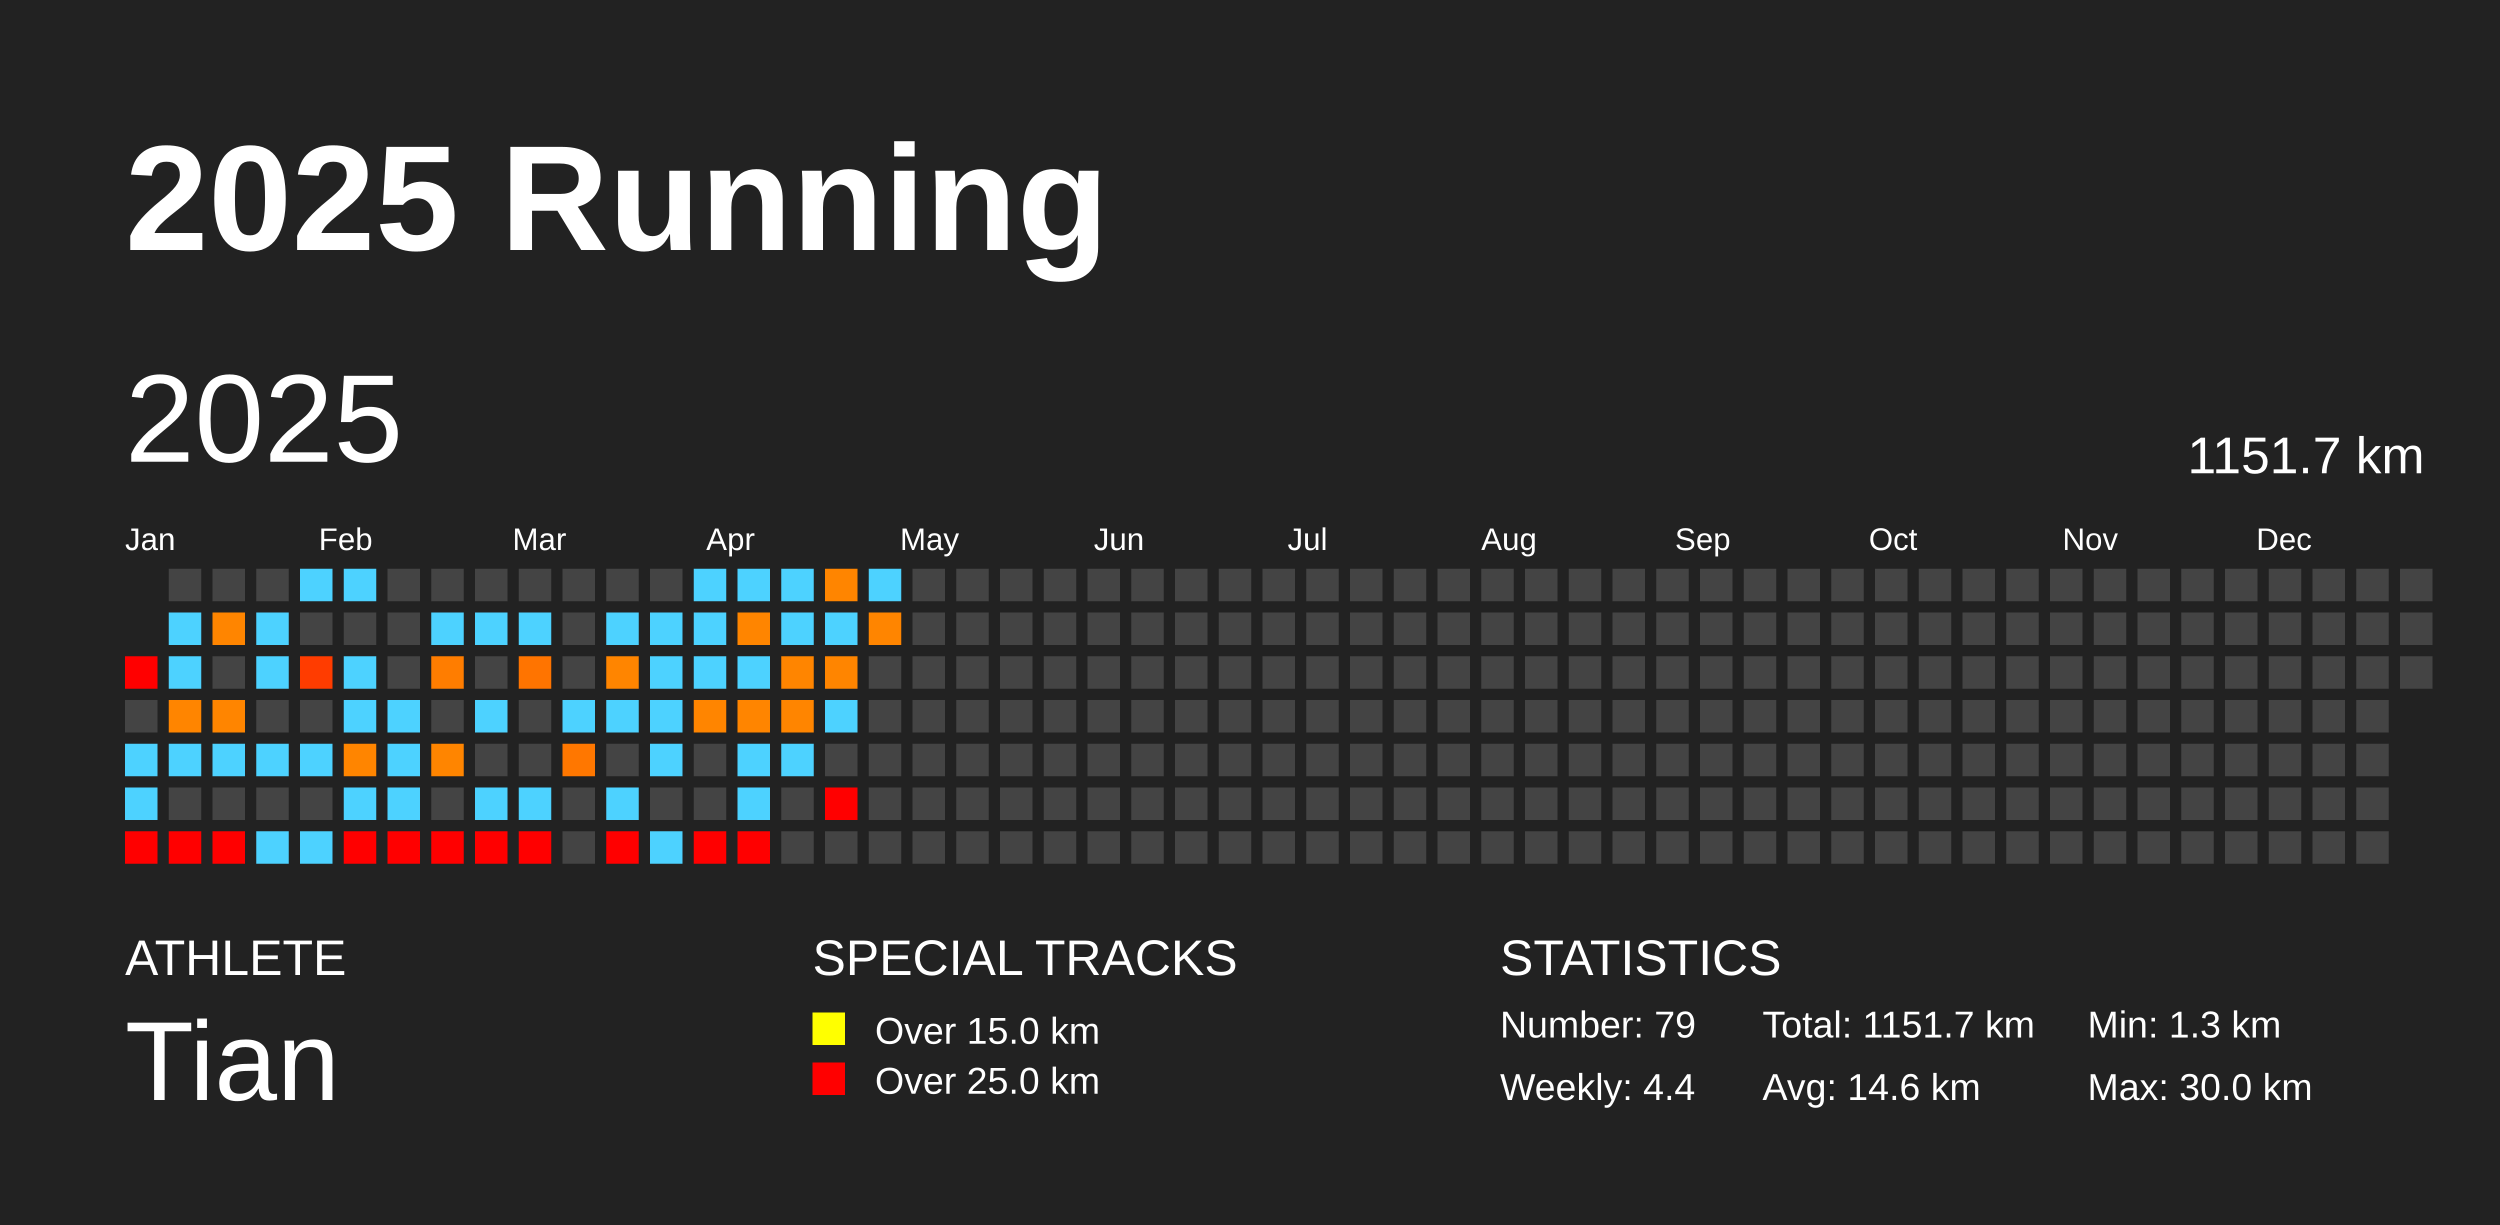
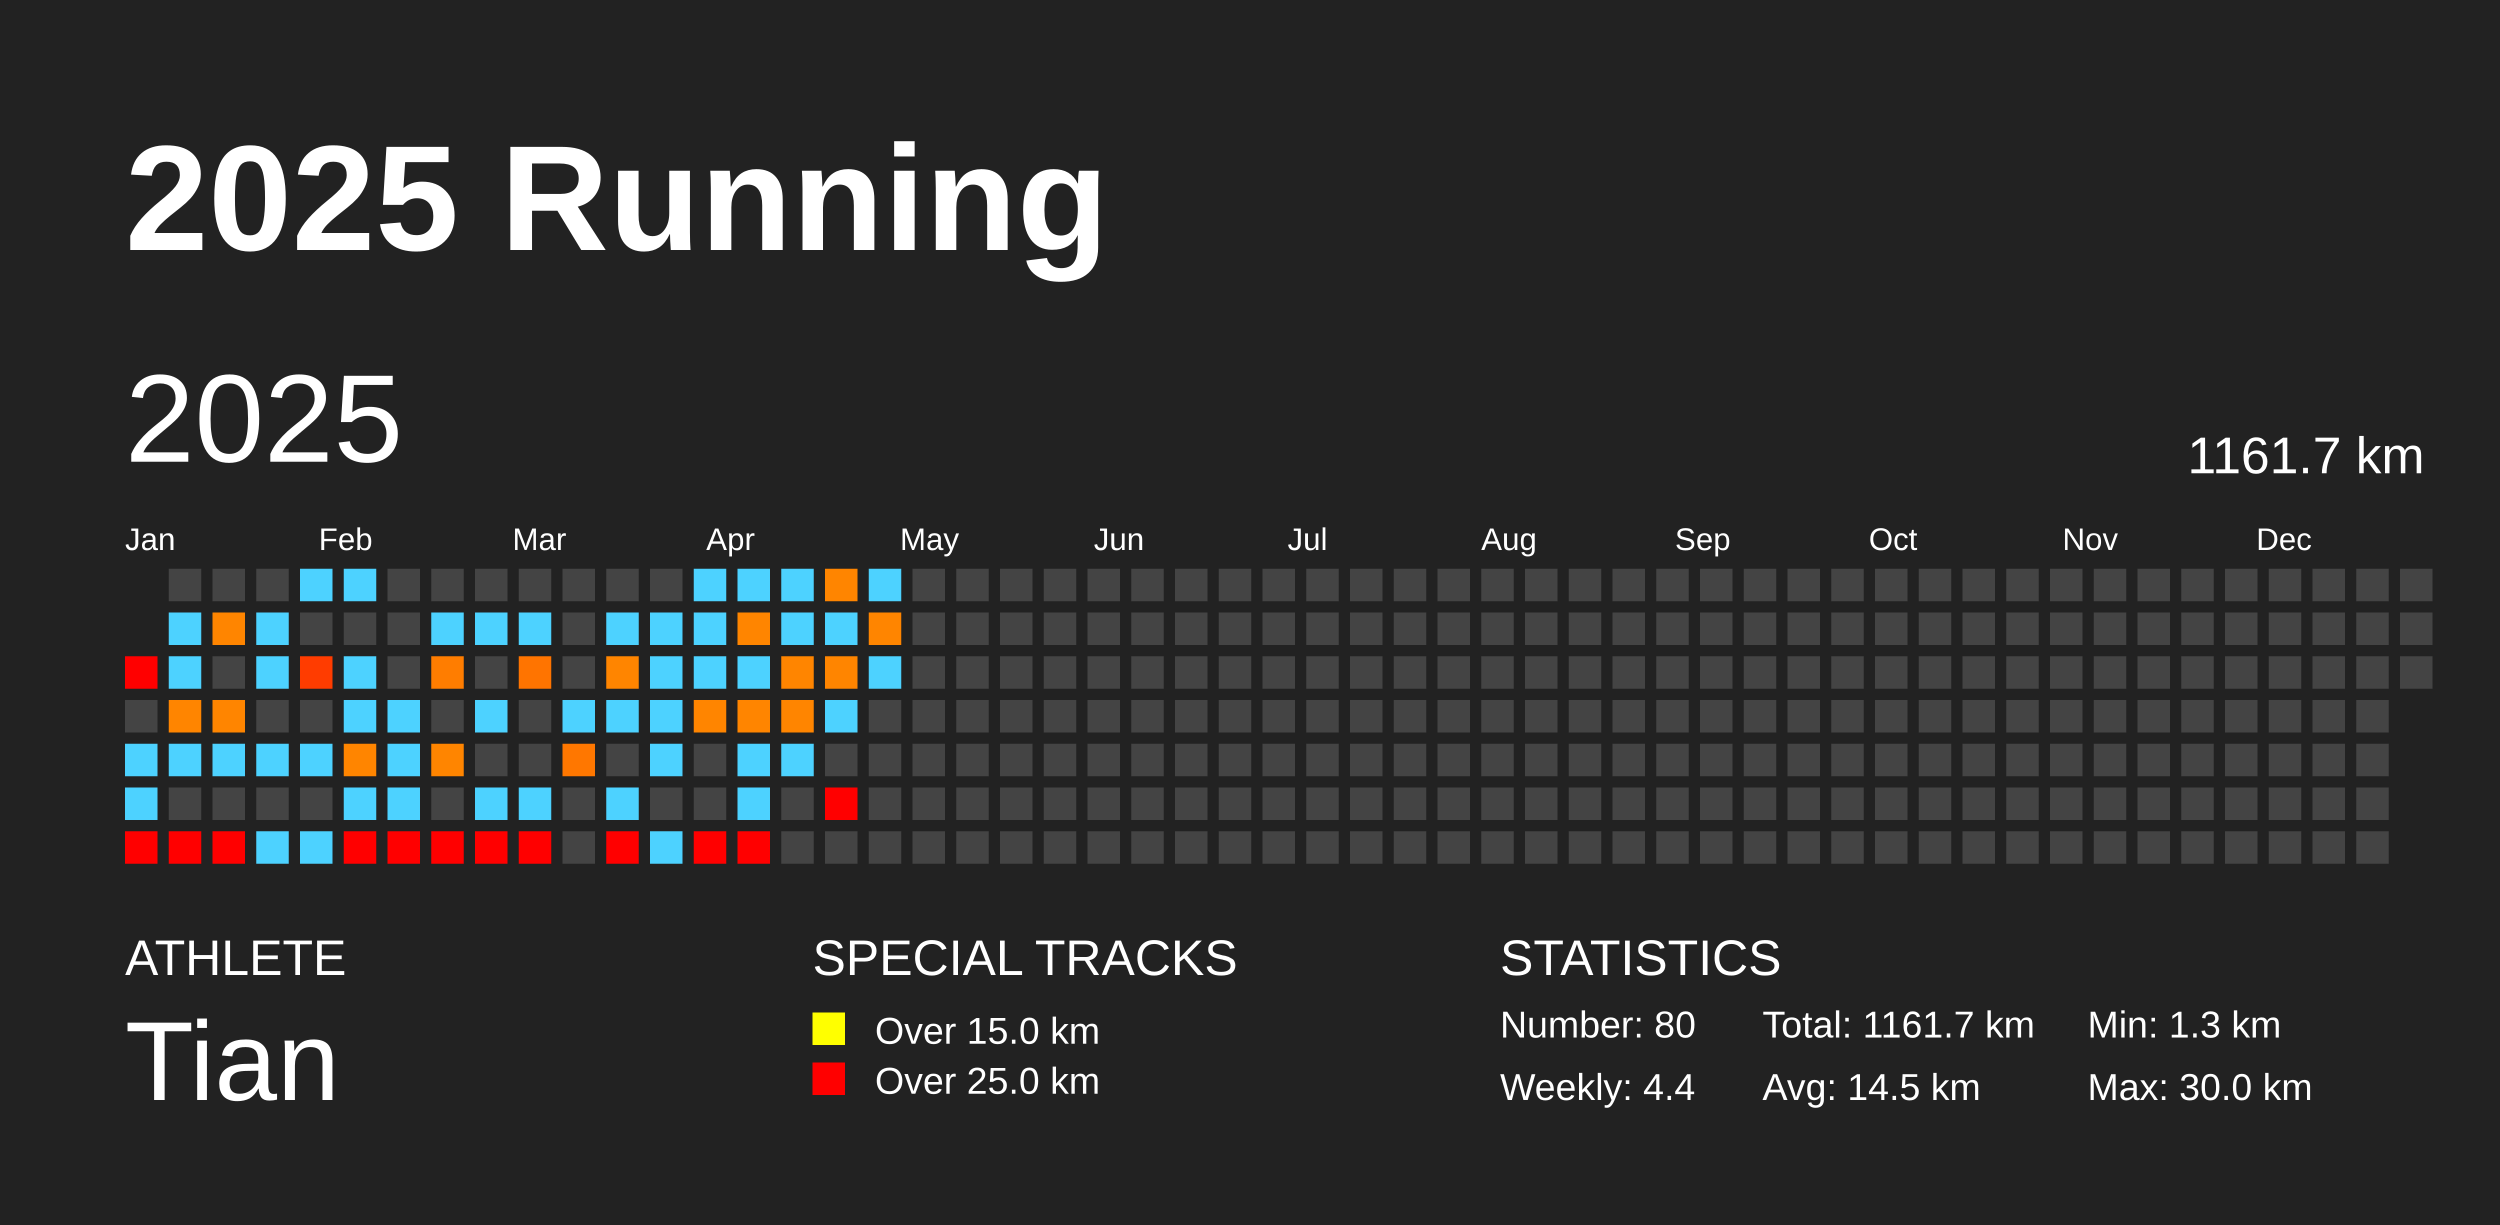
<svg xmlns="http://www.w3.org/2000/svg" baseProfile="full" height="98mm" version="1.1" viewBox="0,0,200,98" width="200mm">
  <defs />
  <rect fill="#222222" height="98" width="200" x="0" y="0" />
  <text fill="#FFFFFF" style="font-size:12px; font-family:Arial; font-weight:bold;" x="10" y="20">2025 Running</text>
  <text fill="#FFFFFF" style="font-size:4px; font-family:Arial" x="10" y="78">ATHLETE</text>
  <text fill="#FFFFFF" style="font-size:9px; font-family:Arial" x="10" y="88">Tian</text>
  <text fill="#FFFFFF" style="font-size:4px; font-family:Arial" x="65" y="78">SPECIAL TRACKS</text>
  <rect fill="yellow" height="2.6" width="2.6" x="65" y="81" />
  <text fill="#FFFFFF" style="font-size:3px; font-family:Arial" x="70" y="83.5">Over 15.0 km</text>
  <rect fill="red" height="2.6" width="2.6" x="65" y="85" />
  <text fill="#FFFFFF" style="font-size:3px; font-family:Arial" x="70" y="87.5">Over 25.0 km</text>
  <text fill="#FFFFFF" style="font-size:4px; font-family:Arial" x="120" y="78">STATISTICS</text>
-   <text fill="#FFFFFF" style="font-size:3px; font-family:Arial" x="120" y="83">Number: 79</text>
+   <text fill="#FFFFFF" style="font-size:3px; font-family:Arial" x="120" y="83">Number: 80</text>
  <text fill="#FFFFFF" style="font-size:3px; font-family:Arial" x="120" y="88">Weekly: 4.4</text>
-   <text fill="#FFFFFF" style="font-size:3px; font-family:Arial" x="141" y="83">Total: 1151.7 km</text>
-   <text fill="#FFFFFF" style="font-size:3px; font-family:Arial" x="141" y="88">Avg: 14.6 km</text>
+   <text fill="#FFFFFF" style="font-size:3px; font-family:Arial" x="141" y="83">Total: 1161.7 km</text>
+   <text fill="#FFFFFF" style="font-size:3px; font-family:Arial" x="141" y="88">Avg: 14.5 km</text>
  <text fill="#FFFFFF" style="font-size:3px; font-family:Arial" x="167" y="83">Min: 1.3 km</text>
  <text fill="#FFFFFF" style="font-size:3px; font-family:Arial" x="167" y="88">Max: 30.0 km</text>
  <text dominant-baseline="hanging" fill="#FFFFFF" style="font-size:10.0px; font-family:Arial;" x="10" y="30">2025</text>
-   <text dominant-baseline="hanging" fill="#FFFFFF" style="font-size:4.125px; font-family:Arial;" x="175" y="35">1151.7 km</text>
+   <text dominant-baseline="hanging" fill="#FFFFFF" style="font-size:4.125px; font-family:Arial;" x="175" y="35">1161.7 km</text>
  <text fill="#FFFFFF" style="font-size:2.5px; font-family:Arial" x="10.0" y="44">Jan</text>
  <text fill="#FFFFFF" style="font-size:2.5px; font-family:Arial" x="25.5" y="44">Feb</text>
  <text fill="#FFFFFF" style="font-size:2.5px; font-family:Arial" x="41.0" y="44">Mar</text>
  <text fill="#FFFFFF" style="font-size:2.5px; font-family:Arial" x="56.5" y="44">Apr</text>
  <text fill="#FFFFFF" style="font-size:2.5px; font-family:Arial" x="72.0" y="44">May</text>
  <text fill="#FFFFFF" style="font-size:2.5px; font-family:Arial" x="87.5" y="44">Jun</text>
  <text fill="#FFFFFF" style="font-size:2.5px; font-family:Arial" x="103.0" y="44">Jul</text>
  <text fill="#FFFFFF" style="font-size:2.5px; font-family:Arial" x="118.5" y="44">Aug</text>
  <text fill="#FFFFFF" style="font-size:2.5px; font-family:Arial" x="134.0" y="44">Sep</text>
  <text fill="#FFFFFF" style="font-size:2.5px; font-family:Arial" x="149.5" y="44">Oct</text>
  <text fill="#FFFFFF" style="font-size:2.5px; font-family:Arial" x="165.0" y="44">Nov</text>
  <text fill="#FFFFFF" style="font-size:2.5px; font-family:Arial" x="180.5" y="44">Dec</text>
  <rect fill="red" height="2.6" width="2.6" x="10.0" y="52.5" />
  <rect fill="#444444" height="2.6" width="2.6" x="10.0" y="56.0" />
  <rect fill="#4dd2ff" height="2.6" width="2.6" x="10.0" y="59.5" />
  <rect fill="#4dd2ff" height="2.6" width="2.6" x="10.0" y="63.0" />
  <rect fill="red" height="2.6" width="2.6" x="10.0" y="66.5" />
  <rect fill="#444444" height="2.6" width="2.6" x="13.5" y="45.5" />
  <rect fill="#4dd2ff" height="2.6" width="2.6" x="13.5" y="49.0" />
  <rect fill="#4dd2ff" height="2.6" width="2.6" x="13.5" y="52.5" />
  <rect fill="#ff8500" height="2.6" width="2.6" x="13.5" y="56.0" />
  <rect fill="#4dd2ff" height="2.6" width="2.6" x="13.5" y="59.5" />
  <rect fill="#444444" height="2.6" width="2.6" x="13.5" y="63.0" />
  <rect fill="red" height="2.6" width="2.6" x="13.5" y="66.5" />
  <rect fill="#444444" height="2.6" width="2.6" x="17.0" y="45.5" />
  <rect fill="#ff8500" height="2.6" width="2.6" x="17.0" y="49.0" />
  <rect fill="#444444" height="2.6" width="2.6" x="17.0" y="52.5" />
  <rect fill="#ff8500" height="2.6" width="2.6" x="17.0" y="56.0" />
  <rect fill="#4dd2ff" height="2.6" width="2.6" x="17.0" y="59.5" />
  <rect fill="#444444" height="2.6" width="2.6" x="17.0" y="63.0" />
  <rect fill="red" height="2.6" width="2.6" x="17.0" y="66.5" />
  <rect fill="#444444" height="2.6" width="2.6" x="20.5" y="45.5" />
  <rect fill="#4dd2ff" height="2.6" width="2.6" x="20.5" y="49.0" />
  <rect fill="#4dd2ff" height="2.6" width="2.6" x="20.5" y="52.5" />
  <rect fill="#444444" height="2.6" width="2.6" x="20.5" y="56.0" />
  <rect fill="#4dd2ff" height="2.6" width="2.6" x="20.5" y="59.5" />
  <rect fill="#444444" height="2.6" width="2.6" x="20.5" y="63.0" />
  <rect fill="#4dd2ff" height="2.6" width="2.6" x="20.5" y="66.5" />
  <rect fill="#4dd2ff" height="2.6" width="2.6" x="24.0" y="45.5" />
  <rect fill="#444444" height="2.6" width="2.6" x="24.0" y="49.0" />
  <rect fill="#ff3c00" height="2.6" width="2.6" x="24.0" y="52.5" />
  <rect fill="#444444" height="2.6" width="2.6" x="24.0" y="56.0" />
  <rect fill="#4dd2ff" height="2.6" width="2.6" x="24.0" y="59.5" />
  <rect fill="#444444" height="2.6" width="2.6" x="24.0" y="63.0" />
  <rect fill="#4dd2ff" height="2.6" width="2.6" x="24.0" y="66.5" />
  <rect fill="#4dd2ff" height="2.6" width="2.6" x="27.5" y="45.5" />
  <rect fill="#444444" height="2.6" width="2.6" x="27.5" y="49.0" />
  <rect fill="#4dd2ff" height="2.6" width="2.6" x="27.5" y="52.5" />
  <rect fill="#4dd2ff" height="2.6" width="2.6" x="27.5" y="56.0" />
  <rect fill="#ff8500" height="2.6" width="2.6" x="27.5" y="59.5" />
  <rect fill="#4dd2ff" height="2.6" width="2.6" x="27.5" y="63.0" />
  <rect fill="red" height="2.6" width="2.6" x="27.5" y="66.5" />
  <rect fill="#444444" height="2.6" width="2.6" x="31.0" y="45.5" />
  <rect fill="#444444" height="2.6" width="2.6" x="31.0" y="49.0" />
  <rect fill="#444444" height="2.6" width="2.6" x="31.0" y="52.5" />
  <rect fill="#4dd2ff" height="2.6" width="2.6" x="31.0" y="56.0" />
  <rect fill="#4dd2ff" height="2.6" width="2.6" x="31.0" y="59.5" />
  <rect fill="#4dd2ff" height="2.6" width="2.6" x="31.0" y="63.0" />
  <rect fill="red" height="2.6" width="2.6" x="31.0" y="66.5" />
  <rect fill="#444444" height="2.6" width="2.6" x="34.5" y="45.5" />
  <rect fill="#4dd2ff" height="2.6" width="2.6" x="34.5" y="49.0" />
  <rect fill="#ff7d00" height="2.6" width="2.6" x="34.5" y="52.5" />
  <rect fill="#444444" height="2.6" width="2.6" x="34.5" y="56.0" />
  <rect fill="#ff8500" height="2.6" width="2.6" x="34.5" y="59.5" />
  <rect fill="#444444" height="2.6" width="2.6" x="34.5" y="63.0" />
  <rect fill="red" height="2.6" width="2.6" x="34.5" y="66.5" />
  <rect fill="#444444" height="2.6" width="2.6" x="38.0" y="45.5" />
  <rect fill="#4dd2ff" height="2.6" width="2.6" x="38.0" y="49.0" />
  <rect fill="#444444" height="2.6" width="2.6" x="38.0" y="52.5" />
  <rect fill="#4dd2ff" height="2.6" width="2.6" x="38.0" y="56.0" />
  <rect fill="#444444" height="2.6" width="2.6" x="38.0" y="59.5" />
  <rect fill="#4dd2ff" height="2.6" width="2.6" x="38.0" y="63.0" />
  <rect fill="red" height="2.6" width="2.6" x="38.0" y="66.5" />
  <rect fill="#444444" height="2.6" width="2.6" x="41.5" y="45.5" />
  <rect fill="#4dd2ff" height="2.6" width="2.6" x="41.5" y="49.0" />
  <rect fill="#ff7400" height="2.6" width="2.6" x="41.5" y="52.5" />
  <rect fill="#444444" height="2.6" width="2.6" x="41.5" y="56.0" />
  <rect fill="#444444" height="2.6" width="2.6" x="41.5" y="59.5" />
  <rect fill="#4dd2ff" height="2.6" width="2.6" x="41.5" y="63.0" />
  <rect fill="red" height="2.6" width="2.6" x="41.5" y="66.5" />
  <rect fill="#444444" height="2.6" width="2.6" x="45.0" y="45.5" />
  <rect fill="#444444" height="2.6" width="2.6" x="45.0" y="49.0" />
  <rect fill="#444444" height="2.6" width="2.6" x="45.0" y="52.5" />
  <rect fill="#4dd2ff" height="2.6" width="2.6" x="45.0" y="56.0" />
  <rect fill="#ff7700" height="2.6" width="2.6" x="45.0" y="59.5" />
  <rect fill="#444444" height="2.6" width="2.6" x="45.0" y="63.0" />
  <rect fill="#444444" height="2.6" width="2.6" x="45.0" y="66.5" />
  <rect fill="#444444" height="2.6" width="2.6" x="48.5" y="45.5" />
  <rect fill="#4dd2ff" height="2.6" width="2.6" x="48.5" y="49.0" />
  <rect fill="#ff8500" height="2.6" width="2.6" x="48.5" y="52.5" />
  <rect fill="#4dd2ff" height="2.6" width="2.6" x="48.5" y="56.0" />
  <rect fill="#444444" height="2.6" width="2.6" x="48.5" y="59.5" />
  <rect fill="#4dd2ff" height="2.6" width="2.6" x="48.5" y="63.0" />
  <rect fill="red" height="2.6" width="2.6" x="48.5" y="66.5" />
  <rect fill="#444444" height="2.6" width="2.6" x="52.0" y="45.5" />
  <rect fill="#4dd2ff" height="2.6" width="2.6" x="52.0" y="49.0" />
  <rect fill="#4dd2ff" height="2.6" width="2.6" x="52.0" y="52.5" />
  <rect fill="#4dd2ff" height="2.6" width="2.6" x="52.0" y="56.0" />
  <rect fill="#4dd2ff" height="2.6" width="2.6" x="52.0" y="59.5" />
  <rect fill="#444444" height="2.6" width="2.6" x="52.0" y="63.0" />
  <rect fill="#4dd2ff" height="2.6" width="2.6" x="52.0" y="66.5" />
  <rect fill="#4dd2ff" height="2.6" width="2.6" x="55.5" y="45.5" />
  <rect fill="#4dd2ff" height="2.6" width="2.6" x="55.5" y="49.0" />
  <rect fill="#4dd2ff" height="2.6" width="2.6" x="55.5" y="52.5" />
  <rect fill="#ff8500" height="2.6" width="2.6" x="55.5" y="56.0" />
  <rect fill="#444444" height="2.6" width="2.6" x="55.5" y="59.5" />
  <rect fill="#444444" height="2.6" width="2.6" x="55.5" y="63.0" />
  <rect fill="red" height="2.6" width="2.6" x="55.5" y="66.5" />
  <rect fill="#4dd2ff" height="2.6" width="2.6" x="59.0" y="45.5" />
  <rect fill="#ff8500" height="2.6" width="2.6" x="59.0" y="49.0" />
  <rect fill="#4dd2ff" height="2.6" width="2.6" x="59.0" y="52.5" />
  <rect fill="#ff8500" height="2.6" width="2.6" x="59.0" y="56.0" />
  <rect fill="#4dd2ff" height="2.6" width="2.6" x="59.0" y="59.5" />
  <rect fill="#4dd2ff" height="2.6" width="2.6" x="59.0" y="63.0" />
  <rect fill="red" height="2.6" width="2.6" x="59.0" y="66.5" />
  <rect fill="#4dd2ff" height="2.6" width="2.6" x="62.5" y="45.5" />
  <rect fill="#4dd2ff" height="2.6" width="2.6" x="62.5" y="49.0" />
  <rect fill="#ff8500" height="2.6" width="2.6" x="62.5" y="52.5" />
  <rect fill="#ff8500" height="2.6" width="2.6" x="62.5" y="56.0" />
  <rect fill="#4dd2ff" height="2.6" width="2.6" x="62.5" y="59.5" />
  <rect fill="#444444" height="2.6" width="2.6" x="62.5" y="63.0" />
  <rect fill="#444444" height="2.6" width="2.6" x="62.5" y="66.5" />
  <rect fill="#ff8500" height="2.6" width="2.6" x="66.0" y="45.5" />
  <rect fill="#4dd2ff" height="2.6" width="2.6" x="66.0" y="49.0" />
  <rect fill="#ff8500" height="2.6" width="2.6" x="66.0" y="52.5" />
  <rect fill="#4dd2ff" height="2.6" width="2.6" x="66.0" y="56.0" />
  <rect fill="#444444" height="2.6" width="2.6" x="66.0" y="59.5" />
  <rect fill="red" height="2.6" width="2.6" x="66.0" y="63.0" />
  <rect fill="#444444" height="2.6" width="2.6" x="66.0" y="66.5" />
  <rect fill="#4dd2ff" height="2.6" width="2.6" x="69.5" y="45.5" />
  <rect fill="#ff8500" height="2.6" width="2.6" x="69.5" y="49.0" />
-   <rect fill="#444444" height="2.6" width="2.6" x="69.5" y="52.5" />
+   <rect fill="#4dd2ff" height="2.6" width="2.6" x="69.5" y="52.5" />
  <rect fill="#444444" height="2.6" width="2.6" x="69.5" y="56.0" />
  <rect fill="#444444" height="2.6" width="2.6" x="69.5" y="59.5" />
  <rect fill="#444444" height="2.6" width="2.6" x="69.5" y="63.0" />
  <rect fill="#444444" height="2.6" width="2.6" x="69.5" y="66.5" />
  <rect fill="#444444" height="2.6" width="2.6" x="73.0" y="45.5" />
  <rect fill="#444444" height="2.6" width="2.6" x="73.0" y="49.0" />
  <rect fill="#444444" height="2.6" width="2.6" x="73.0" y="52.5" />
  <rect fill="#444444" height="2.6" width="2.6" x="73.0" y="56.0" />
  <rect fill="#444444" height="2.6" width="2.6" x="73.0" y="59.5" />
  <rect fill="#444444" height="2.6" width="2.6" x="73.0" y="63.0" />
  <rect fill="#444444" height="2.6" width="2.6" x="73.0" y="66.5" />
  <rect fill="#444444" height="2.6" width="2.6" x="76.5" y="45.5" />
  <rect fill="#444444" height="2.6" width="2.6" x="76.5" y="49.0" />
  <rect fill="#444444" height="2.6" width="2.6" x="76.5" y="52.5" />
  <rect fill="#444444" height="2.6" width="2.6" x="76.5" y="56.0" />
  <rect fill="#444444" height="2.6" width="2.6" x="76.5" y="59.5" />
  <rect fill="#444444" height="2.6" width="2.6" x="76.5" y="63.0" />
  <rect fill="#444444" height="2.6" width="2.6" x="76.5" y="66.5" />
  <rect fill="#444444" height="2.6" width="2.6" x="80.0" y="45.5" />
  <rect fill="#444444" height="2.6" width="2.6" x="80.0" y="49.0" />
  <rect fill="#444444" height="2.6" width="2.6" x="80.0" y="52.5" />
  <rect fill="#444444" height="2.6" width="2.6" x="80.0" y="56.0" />
  <rect fill="#444444" height="2.6" width="2.6" x="80.0" y="59.5" />
  <rect fill="#444444" height="2.6" width="2.6" x="80.0" y="63.0" />
  <rect fill="#444444" height="2.6" width="2.6" x="80.0" y="66.5" />
  <rect fill="#444444" height="2.6" width="2.6" x="83.5" y="45.5" />
  <rect fill="#444444" height="2.6" width="2.6" x="83.5" y="49.0" />
  <rect fill="#444444" height="2.6" width="2.6" x="83.5" y="52.5" />
  <rect fill="#444444" height="2.6" width="2.6" x="83.5" y="56.0" />
  <rect fill="#444444" height="2.6" width="2.6" x="83.5" y="59.5" />
  <rect fill="#444444" height="2.6" width="2.6" x="83.5" y="63.0" />
  <rect fill="#444444" height="2.6" width="2.6" x="83.5" y="66.5" />
  <rect fill="#444444" height="2.6" width="2.6" x="87.0" y="45.5" />
  <rect fill="#444444" height="2.6" width="2.6" x="87.0" y="49.0" />
  <rect fill="#444444" height="2.6" width="2.6" x="87.0" y="52.5" />
  <rect fill="#444444" height="2.6" width="2.6" x="87.0" y="56.0" />
  <rect fill="#444444" height="2.6" width="2.6" x="87.0" y="59.5" />
  <rect fill="#444444" height="2.6" width="2.6" x="87.0" y="63.0" />
  <rect fill="#444444" height="2.6" width="2.6" x="87.0" y="66.5" />
  <rect fill="#444444" height="2.6" width="2.6" x="90.5" y="45.5" />
  <rect fill="#444444" height="2.6" width="2.6" x="90.5" y="49.0" />
  <rect fill="#444444" height="2.6" width="2.6" x="90.5" y="52.5" />
  <rect fill="#444444" height="2.6" width="2.6" x="90.5" y="56.0" />
  <rect fill="#444444" height="2.6" width="2.6" x="90.5" y="59.5" />
  <rect fill="#444444" height="2.6" width="2.6" x="90.5" y="63.0" />
  <rect fill="#444444" height="2.6" width="2.6" x="90.5" y="66.5" />
  <rect fill="#444444" height="2.6" width="2.6" x="94.0" y="45.5" />
  <rect fill="#444444" height="2.6" width="2.6" x="94.0" y="49.0" />
  <rect fill="#444444" height="2.6" width="2.6" x="94.0" y="52.5" />
  <rect fill="#444444" height="2.6" width="2.6" x="94.0" y="56.0" />
  <rect fill="#444444" height="2.6" width="2.6" x="94.0" y="59.5" />
  <rect fill="#444444" height="2.6" width="2.6" x="94.0" y="63.0" />
  <rect fill="#444444" height="2.6" width="2.6" x="94.0" y="66.5" />
  <rect fill="#444444" height="2.6" width="2.6" x="97.5" y="45.5" />
  <rect fill="#444444" height="2.6" width="2.6" x="97.5" y="49.0" />
  <rect fill="#444444" height="2.6" width="2.6" x="97.5" y="52.5" />
  <rect fill="#444444" height="2.6" width="2.6" x="97.5" y="56.0" />
  <rect fill="#444444" height="2.6" width="2.6" x="97.5" y="59.5" />
  <rect fill="#444444" height="2.6" width="2.6" x="97.5" y="63.0" />
  <rect fill="#444444" height="2.6" width="2.6" x="97.5" y="66.5" />
  <rect fill="#444444" height="2.6" width="2.6" x="101.0" y="45.5" />
  <rect fill="#444444" height="2.6" width="2.6" x="101.0" y="49.0" />
  <rect fill="#444444" height="2.6" width="2.6" x="101.0" y="52.5" />
  <rect fill="#444444" height="2.6" width="2.6" x="101.0" y="56.0" />
  <rect fill="#444444" height="2.6" width="2.6" x="101.0" y="59.5" />
  <rect fill="#444444" height="2.6" width="2.6" x="101.0" y="63.0" />
  <rect fill="#444444" height="2.6" width="2.6" x="101.0" y="66.5" />
  <rect fill="#444444" height="2.6" width="2.6" x="104.5" y="45.5" />
  <rect fill="#444444" height="2.6" width="2.6" x="104.5" y="49.0" />
  <rect fill="#444444" height="2.6" width="2.6" x="104.5" y="52.5" />
  <rect fill="#444444" height="2.6" width="2.6" x="104.5" y="56.0" />
  <rect fill="#444444" height="2.6" width="2.6" x="104.5" y="59.5" />
  <rect fill="#444444" height="2.6" width="2.6" x="104.5" y="63.0" />
  <rect fill="#444444" height="2.6" width="2.6" x="104.5" y="66.5" />
  <rect fill="#444444" height="2.6" width="2.6" x="108.0" y="45.5" />
  <rect fill="#444444" height="2.6" width="2.6" x="108.0" y="49.0" />
  <rect fill="#444444" height="2.6" width="2.6" x="108.0" y="52.5" />
  <rect fill="#444444" height="2.6" width="2.6" x="108.0" y="56.0" />
  <rect fill="#444444" height="2.6" width="2.6" x="108.0" y="59.5" />
  <rect fill="#444444" height="2.6" width="2.6" x="108.0" y="63.0" />
  <rect fill="#444444" height="2.6" width="2.6" x="108.0" y="66.5" />
  <rect fill="#444444" height="2.6" width="2.6" x="111.5" y="45.5" />
  <rect fill="#444444" height="2.6" width="2.6" x="111.5" y="49.0" />
  <rect fill="#444444" height="2.6" width="2.6" x="111.5" y="52.5" />
  <rect fill="#444444" height="2.6" width="2.6" x="111.5" y="56.0" />
  <rect fill="#444444" height="2.6" width="2.6" x="111.5" y="59.5" />
  <rect fill="#444444" height="2.6" width="2.6" x="111.5" y="63.0" />
  <rect fill="#444444" height="2.6" width="2.6" x="111.5" y="66.5" />
  <rect fill="#444444" height="2.6" width="2.6" x="115.0" y="45.5" />
  <rect fill="#444444" height="2.6" width="2.6" x="115.0" y="49.0" />
  <rect fill="#444444" height="2.6" width="2.6" x="115.0" y="52.5" />
  <rect fill="#444444" height="2.6" width="2.6" x="115.0" y="56.0" />
  <rect fill="#444444" height="2.6" width="2.6" x="115.0" y="59.5" />
  <rect fill="#444444" height="2.6" width="2.6" x="115.0" y="63.0" />
  <rect fill="#444444" height="2.6" width="2.6" x="115.0" y="66.5" />
  <rect fill="#444444" height="2.6" width="2.6" x="118.5" y="45.5" />
  <rect fill="#444444" height="2.6" width="2.6" x="118.5" y="49.0" />
  <rect fill="#444444" height="2.6" width="2.6" x="118.5" y="52.5" />
  <rect fill="#444444" height="2.6" width="2.6" x="118.5" y="56.0" />
  <rect fill="#444444" height="2.6" width="2.6" x="118.5" y="59.5" />
  <rect fill="#444444" height="2.6" width="2.6" x="118.5" y="63.0" />
  <rect fill="#444444" height="2.6" width="2.6" x="118.5" y="66.5" />
  <rect fill="#444444" height="2.6" width="2.6" x="122.0" y="45.5" />
  <rect fill="#444444" height="2.6" width="2.6" x="122.0" y="49.0" />
  <rect fill="#444444" height="2.6" width="2.6" x="122.0" y="52.5" />
  <rect fill="#444444" height="2.6" width="2.6" x="122.0" y="56.0" />
  <rect fill="#444444" height="2.6" width="2.6" x="122.0" y="59.5" />
  <rect fill="#444444" height="2.6" width="2.6" x="122.0" y="63.0" />
  <rect fill="#444444" height="2.6" width="2.6" x="122.0" y="66.5" />
  <rect fill="#444444" height="2.6" width="2.6" x="125.5" y="45.5" />
  <rect fill="#444444" height="2.6" width="2.6" x="125.5" y="49.0" />
  <rect fill="#444444" height="2.6" width="2.6" x="125.5" y="52.5" />
  <rect fill="#444444" height="2.6" width="2.6" x="125.5" y="56.0" />
  <rect fill="#444444" height="2.6" width="2.6" x="125.5" y="59.5" />
  <rect fill="#444444" height="2.6" width="2.6" x="125.5" y="63.0" />
  <rect fill="#444444" height="2.6" width="2.6" x="125.5" y="66.5" />
  <rect fill="#444444" height="2.6" width="2.6" x="129.0" y="45.5" />
  <rect fill="#444444" height="2.6" width="2.6" x="129.0" y="49.0" />
  <rect fill="#444444" height="2.6" width="2.6" x="129.0" y="52.5" />
  <rect fill="#444444" height="2.6" width="2.6" x="129.0" y="56.0" />
  <rect fill="#444444" height="2.6" width="2.6" x="129.0" y="59.5" />
  <rect fill="#444444" height="2.6" width="2.6" x="129.0" y="63.0" />
  <rect fill="#444444" height="2.6" width="2.6" x="129.0" y="66.5" />
  <rect fill="#444444" height="2.6" width="2.6" x="132.5" y="45.5" />
  <rect fill="#444444" height="2.6" width="2.6" x="132.5" y="49.0" />
  <rect fill="#444444" height="2.6" width="2.6" x="132.5" y="52.5" />
  <rect fill="#444444" height="2.6" width="2.6" x="132.5" y="56.0" />
  <rect fill="#444444" height="2.6" width="2.6" x="132.5" y="59.5" />
  <rect fill="#444444" height="2.6" width="2.6" x="132.5" y="63.0" />
  <rect fill="#444444" height="2.6" width="2.6" x="132.5" y="66.5" />
  <rect fill="#444444" height="2.6" width="2.6" x="136.0" y="45.5" />
  <rect fill="#444444" height="2.6" width="2.6" x="136.0" y="49.0" />
  <rect fill="#444444" height="2.6" width="2.6" x="136.0" y="52.5" />
  <rect fill="#444444" height="2.6" width="2.6" x="136.0" y="56.0" />
  <rect fill="#444444" height="2.6" width="2.6" x="136.0" y="59.5" />
  <rect fill="#444444" height="2.6" width="2.6" x="136.0" y="63.0" />
  <rect fill="#444444" height="2.6" width="2.6" x="136.0" y="66.5" />
  <rect fill="#444444" height="2.6" width="2.6" x="139.5" y="45.5" />
  <rect fill="#444444" height="2.6" width="2.6" x="139.5" y="49.0" />
  <rect fill="#444444" height="2.6" width="2.6" x="139.5" y="52.5" />
  <rect fill="#444444" height="2.6" width="2.6" x="139.5" y="56.0" />
  <rect fill="#444444" height="2.6" width="2.6" x="139.5" y="59.5" />
  <rect fill="#444444" height="2.6" width="2.6" x="139.5" y="63.0" />
  <rect fill="#444444" height="2.6" width="2.6" x="139.5" y="66.5" />
  <rect fill="#444444" height="2.6" width="2.6" x="143.0" y="45.5" />
  <rect fill="#444444" height="2.6" width="2.6" x="143.0" y="49.0" />
  <rect fill="#444444" height="2.6" width="2.6" x="143.0" y="52.5" />
  <rect fill="#444444" height="2.6" width="2.6" x="143.0" y="56.0" />
  <rect fill="#444444" height="2.6" width="2.6" x="143.0" y="59.5" />
  <rect fill="#444444" height="2.6" width="2.6" x="143.0" y="63.0" />
  <rect fill="#444444" height="2.6" width="2.6" x="143.0" y="66.5" />
  <rect fill="#444444" height="2.6" width="2.6" x="146.5" y="45.5" />
  <rect fill="#444444" height="2.6" width="2.6" x="146.5" y="49.0" />
  <rect fill="#444444" height="2.6" width="2.6" x="146.5" y="52.5" />
  <rect fill="#444444" height="2.6" width="2.6" x="146.5" y="56.0" />
  <rect fill="#444444" height="2.6" width="2.6" x="146.5" y="59.5" />
  <rect fill="#444444" height="2.6" width="2.6" x="146.5" y="63.0" />
  <rect fill="#444444" height="2.6" width="2.6" x="146.5" y="66.5" />
  <rect fill="#444444" height="2.6" width="2.6" x="150.0" y="45.5" />
  <rect fill="#444444" height="2.6" width="2.6" x="150.0" y="49.0" />
  <rect fill="#444444" height="2.6" width="2.6" x="150.0" y="52.5" />
  <rect fill="#444444" height="2.6" width="2.6" x="150.0" y="56.0" />
  <rect fill="#444444" height="2.6" width="2.6" x="150.0" y="59.5" />
  <rect fill="#444444" height="2.6" width="2.6" x="150.0" y="63.0" />
  <rect fill="#444444" height="2.6" width="2.6" x="150.0" y="66.5" />
  <rect fill="#444444" height="2.6" width="2.6" x="153.5" y="45.5" />
  <rect fill="#444444" height="2.6" width="2.6" x="153.5" y="49.0" />
  <rect fill="#444444" height="2.6" width="2.6" x="153.5" y="52.5" />
  <rect fill="#444444" height="2.6" width="2.6" x="153.5" y="56.0" />
  <rect fill="#444444" height="2.6" width="2.6" x="153.5" y="59.5" />
  <rect fill="#444444" height="2.6" width="2.6" x="153.5" y="63.0" />
  <rect fill="#444444" height="2.6" width="2.6" x="153.5" y="66.5" />
  <rect fill="#444444" height="2.6" width="2.6" x="157.0" y="45.5" />
  <rect fill="#444444" height="2.6" width="2.6" x="157.0" y="49.0" />
  <rect fill="#444444" height="2.6" width="2.6" x="157.0" y="52.5" />
  <rect fill="#444444" height="2.6" width="2.6" x="157.0" y="56.0" />
  <rect fill="#444444" height="2.6" width="2.6" x="157.0" y="59.5" />
  <rect fill="#444444" height="2.6" width="2.6" x="157.0" y="63.0" />
  <rect fill="#444444" height="2.6" width="2.6" x="157.0" y="66.5" />
  <rect fill="#444444" height="2.6" width="2.6" x="160.5" y="45.5" />
  <rect fill="#444444" height="2.6" width="2.6" x="160.5" y="49.0" />
  <rect fill="#444444" height="2.6" width="2.6" x="160.5" y="52.5" />
  <rect fill="#444444" height="2.6" width="2.6" x="160.5" y="56.0" />
  <rect fill="#444444" height="2.6" width="2.6" x="160.5" y="59.5" />
  <rect fill="#444444" height="2.6" width="2.6" x="160.5" y="63.0" />
  <rect fill="#444444" height="2.6" width="2.6" x="160.5" y="66.5" />
  <rect fill="#444444" height="2.6" width="2.6" x="164.0" y="45.5" />
  <rect fill="#444444" height="2.6" width="2.6" x="164.0" y="49.0" />
  <rect fill="#444444" height="2.6" width="2.6" x="164.0" y="52.5" />
  <rect fill="#444444" height="2.6" width="2.6" x="164.0" y="56.0" />
  <rect fill="#444444" height="2.6" width="2.6" x="164.0" y="59.5" />
  <rect fill="#444444" height="2.6" width="2.6" x="164.0" y="63.0" />
  <rect fill="#444444" height="2.6" width="2.6" x="164.0" y="66.5" />
  <rect fill="#444444" height="2.6" width="2.6" x="167.5" y="45.5" />
  <rect fill="#444444" height="2.6" width="2.6" x="167.5" y="49.0" />
  <rect fill="#444444" height="2.6" width="2.6" x="167.5" y="52.5" />
  <rect fill="#444444" height="2.6" width="2.6" x="167.5" y="56.0" />
  <rect fill="#444444" height="2.6" width="2.6" x="167.5" y="59.5" />
  <rect fill="#444444" height="2.6" width="2.6" x="167.5" y="63.0" />
  <rect fill="#444444" height="2.6" width="2.6" x="167.5" y="66.5" />
  <rect fill="#444444" height="2.6" width="2.6" x="171.0" y="45.5" />
  <rect fill="#444444" height="2.6" width="2.6" x="171.0" y="49.0" />
  <rect fill="#444444" height="2.6" width="2.6" x="171.0" y="52.5" />
  <rect fill="#444444" height="2.6" width="2.6" x="171.0" y="56.0" />
  <rect fill="#444444" height="2.6" width="2.6" x="171.0" y="59.5" />
  <rect fill="#444444" height="2.6" width="2.6" x="171.0" y="63.0" />
  <rect fill="#444444" height="2.6" width="2.6" x="171.0" y="66.5" />
  <rect fill="#444444" height="2.6" width="2.6" x="174.5" y="45.5" />
  <rect fill="#444444" height="2.6" width="2.6" x="174.5" y="49.0" />
  <rect fill="#444444" height="2.6" width="2.6" x="174.5" y="52.5" />
  <rect fill="#444444" height="2.6" width="2.6" x="174.5" y="56.0" />
  <rect fill="#444444" height="2.6" width="2.6" x="174.5" y="59.5" />
  <rect fill="#444444" height="2.6" width="2.6" x="174.5" y="63.0" />
  <rect fill="#444444" height="2.6" width="2.6" x="174.5" y="66.5" />
  <rect fill="#444444" height="2.6" width="2.6" x="178.0" y="45.5" />
  <rect fill="#444444" height="2.6" width="2.6" x="178.0" y="49.0" />
  <rect fill="#444444" height="2.6" width="2.6" x="178.0" y="52.5" />
  <rect fill="#444444" height="2.6" width="2.6" x="178.0" y="56.0" />
  <rect fill="#444444" height="2.6" width="2.6" x="178.0" y="59.5" />
  <rect fill="#444444" height="2.6" width="2.6" x="178.0" y="63.0" />
  <rect fill="#444444" height="2.6" width="2.6" x="178.0" y="66.5" />
  <rect fill="#444444" height="2.6" width="2.6" x="181.5" y="45.5" />
  <rect fill="#444444" height="2.6" width="2.6" x="181.5" y="49.0" />
  <rect fill="#444444" height="2.6" width="2.6" x="181.5" y="52.5" />
  <rect fill="#444444" height="2.6" width="2.6" x="181.5" y="56.0" />
  <rect fill="#444444" height="2.6" width="2.6" x="181.5" y="59.5" />
  <rect fill="#444444" height="2.6" width="2.6" x="181.5" y="63.0" />
  <rect fill="#444444" height="2.6" width="2.6" x="181.5" y="66.5" />
  <rect fill="#444444" height="2.6" width="2.6" x="185.0" y="45.5" />
  <rect fill="#444444" height="2.6" width="2.6" x="185.0" y="49.0" />
  <rect fill="#444444" height="2.6" width="2.6" x="185.0" y="52.5" />
  <rect fill="#444444" height="2.6" width="2.6" x="185.0" y="56.0" />
  <rect fill="#444444" height="2.6" width="2.6" x="185.0" y="59.5" />
  <rect fill="#444444" height="2.6" width="2.6" x="185.0" y="63.0" />
  <rect fill="#444444" height="2.6" width="2.6" x="185.0" y="66.5" />
  <rect fill="#444444" height="2.6" width="2.6" x="188.5" y="45.5" />
  <rect fill="#444444" height="2.6" width="2.6" x="188.5" y="49.0" />
  <rect fill="#444444" height="2.6" width="2.6" x="188.5" y="52.5" />
  <rect fill="#444444" height="2.6" width="2.6" x="188.5" y="56.0" />
  <rect fill="#444444" height="2.6" width="2.6" x="188.5" y="59.5" />
  <rect fill="#444444" height="2.6" width="2.6" x="188.5" y="63.0" />
  <rect fill="#444444" height="2.6" width="2.6" x="188.5" y="66.5" />
  <rect fill="#444444" height="2.6" width="2.6" x="192.0" y="45.5" />
  <rect fill="#444444" height="2.6" width="2.6" x="192.0" y="49.0" />
  <rect fill="#444444" height="2.6" width="2.6" x="192.0" y="52.5" />
</svg>
